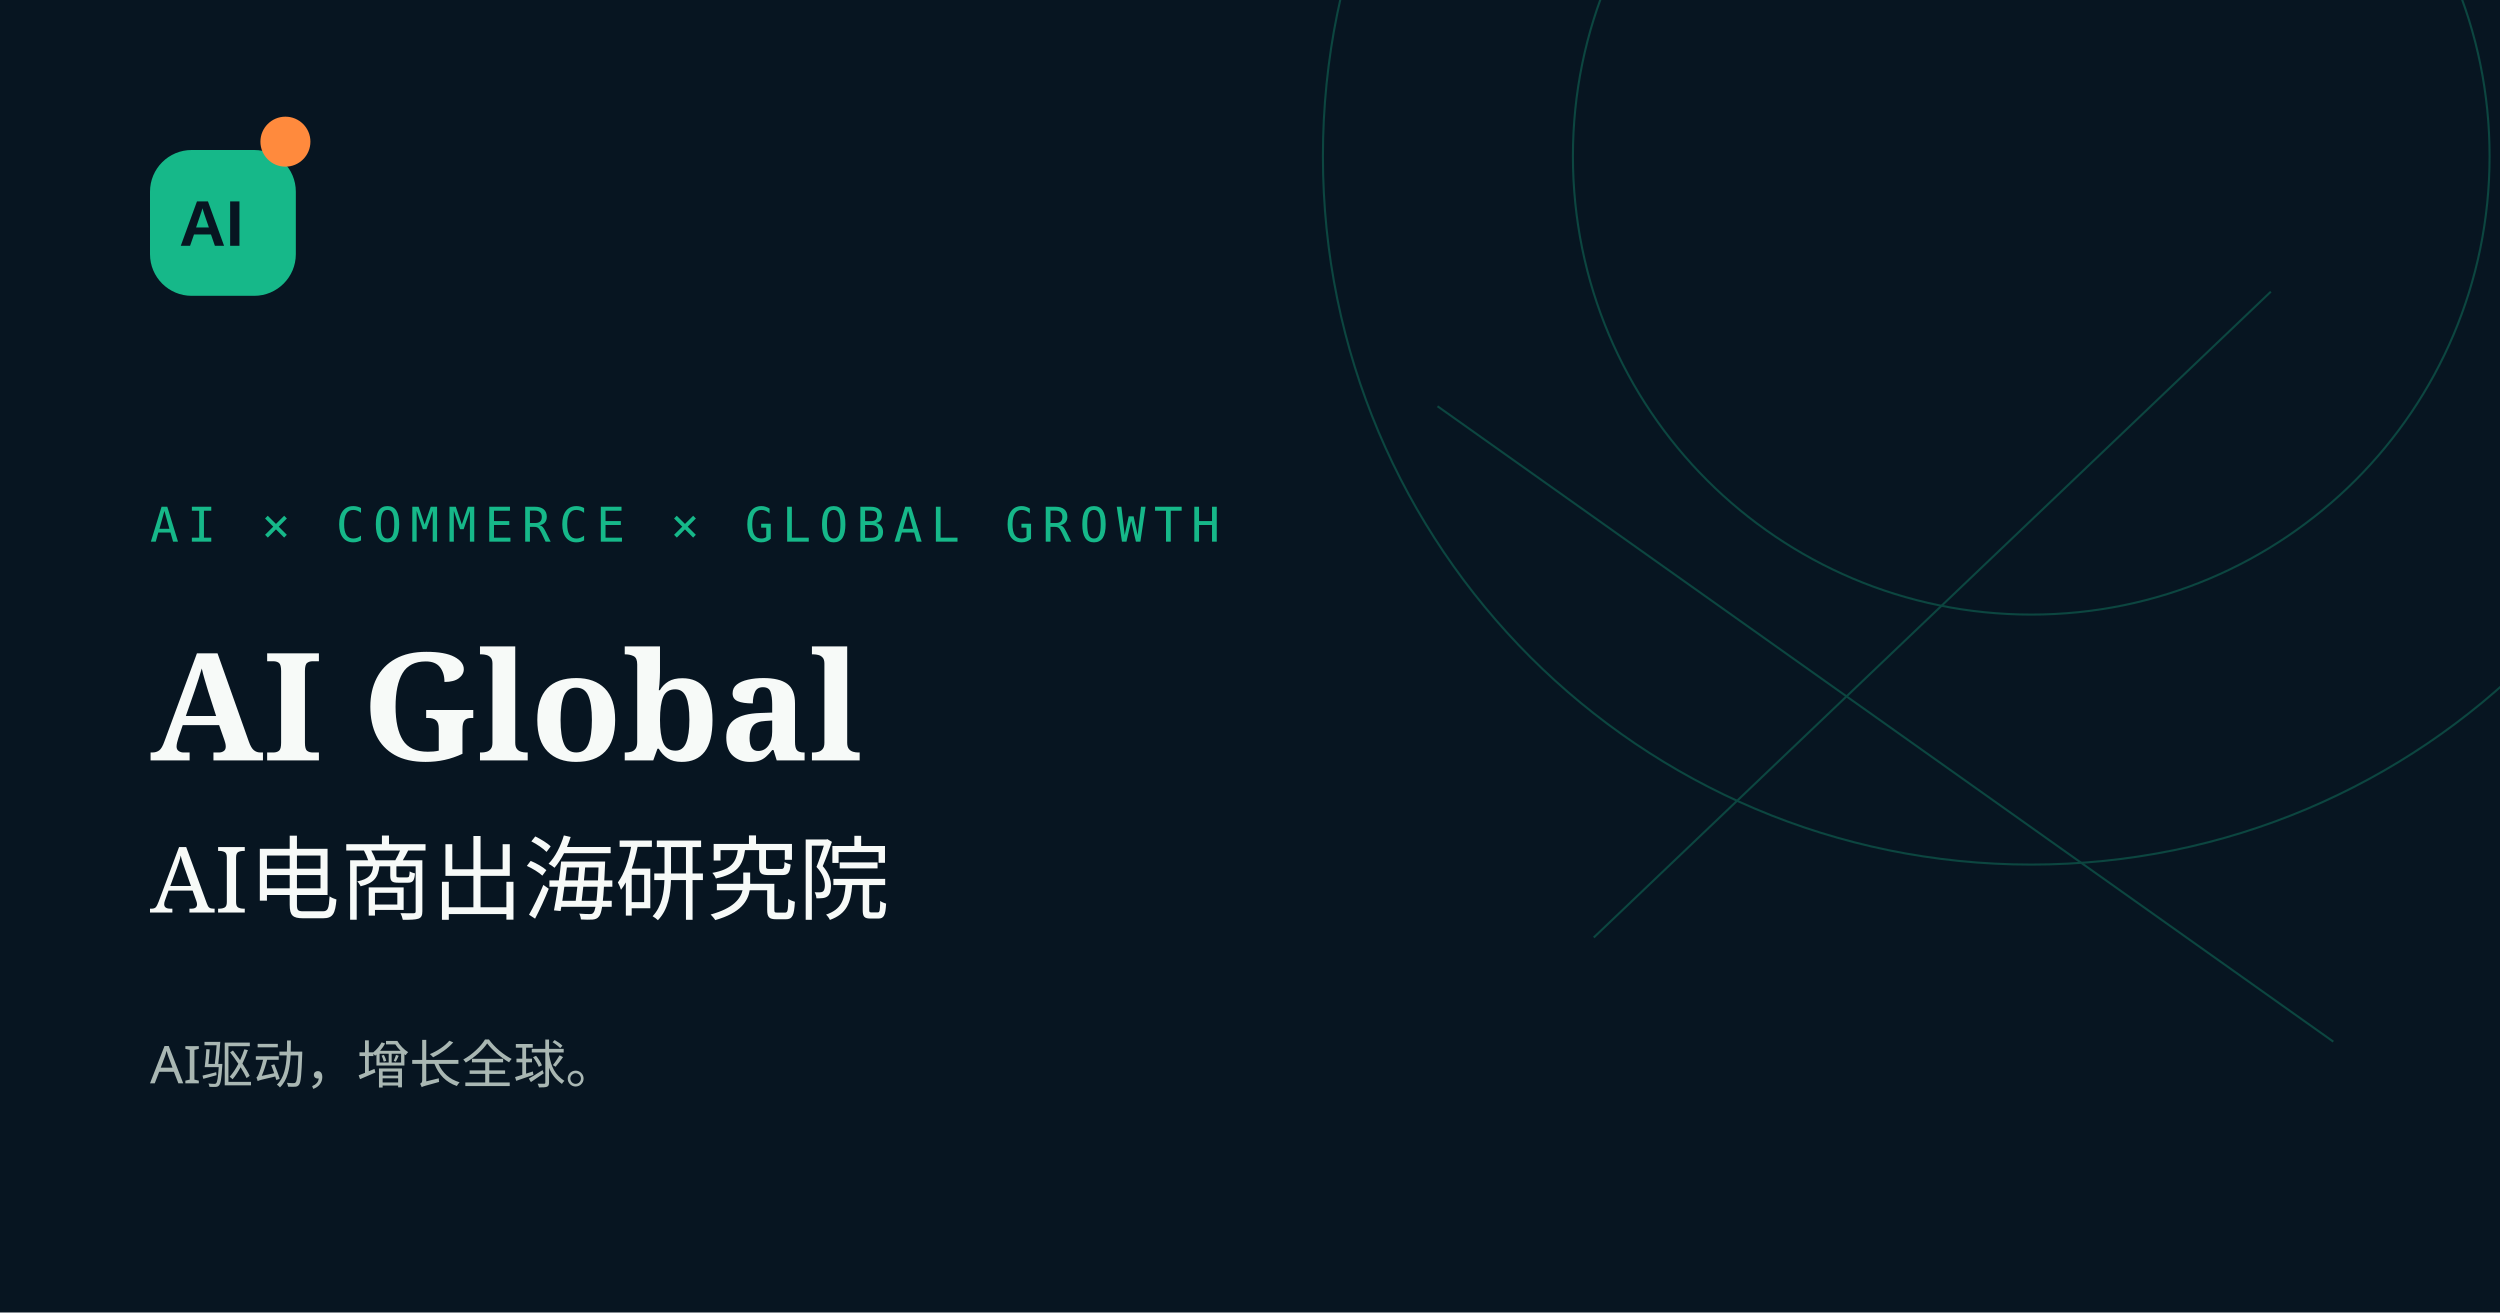
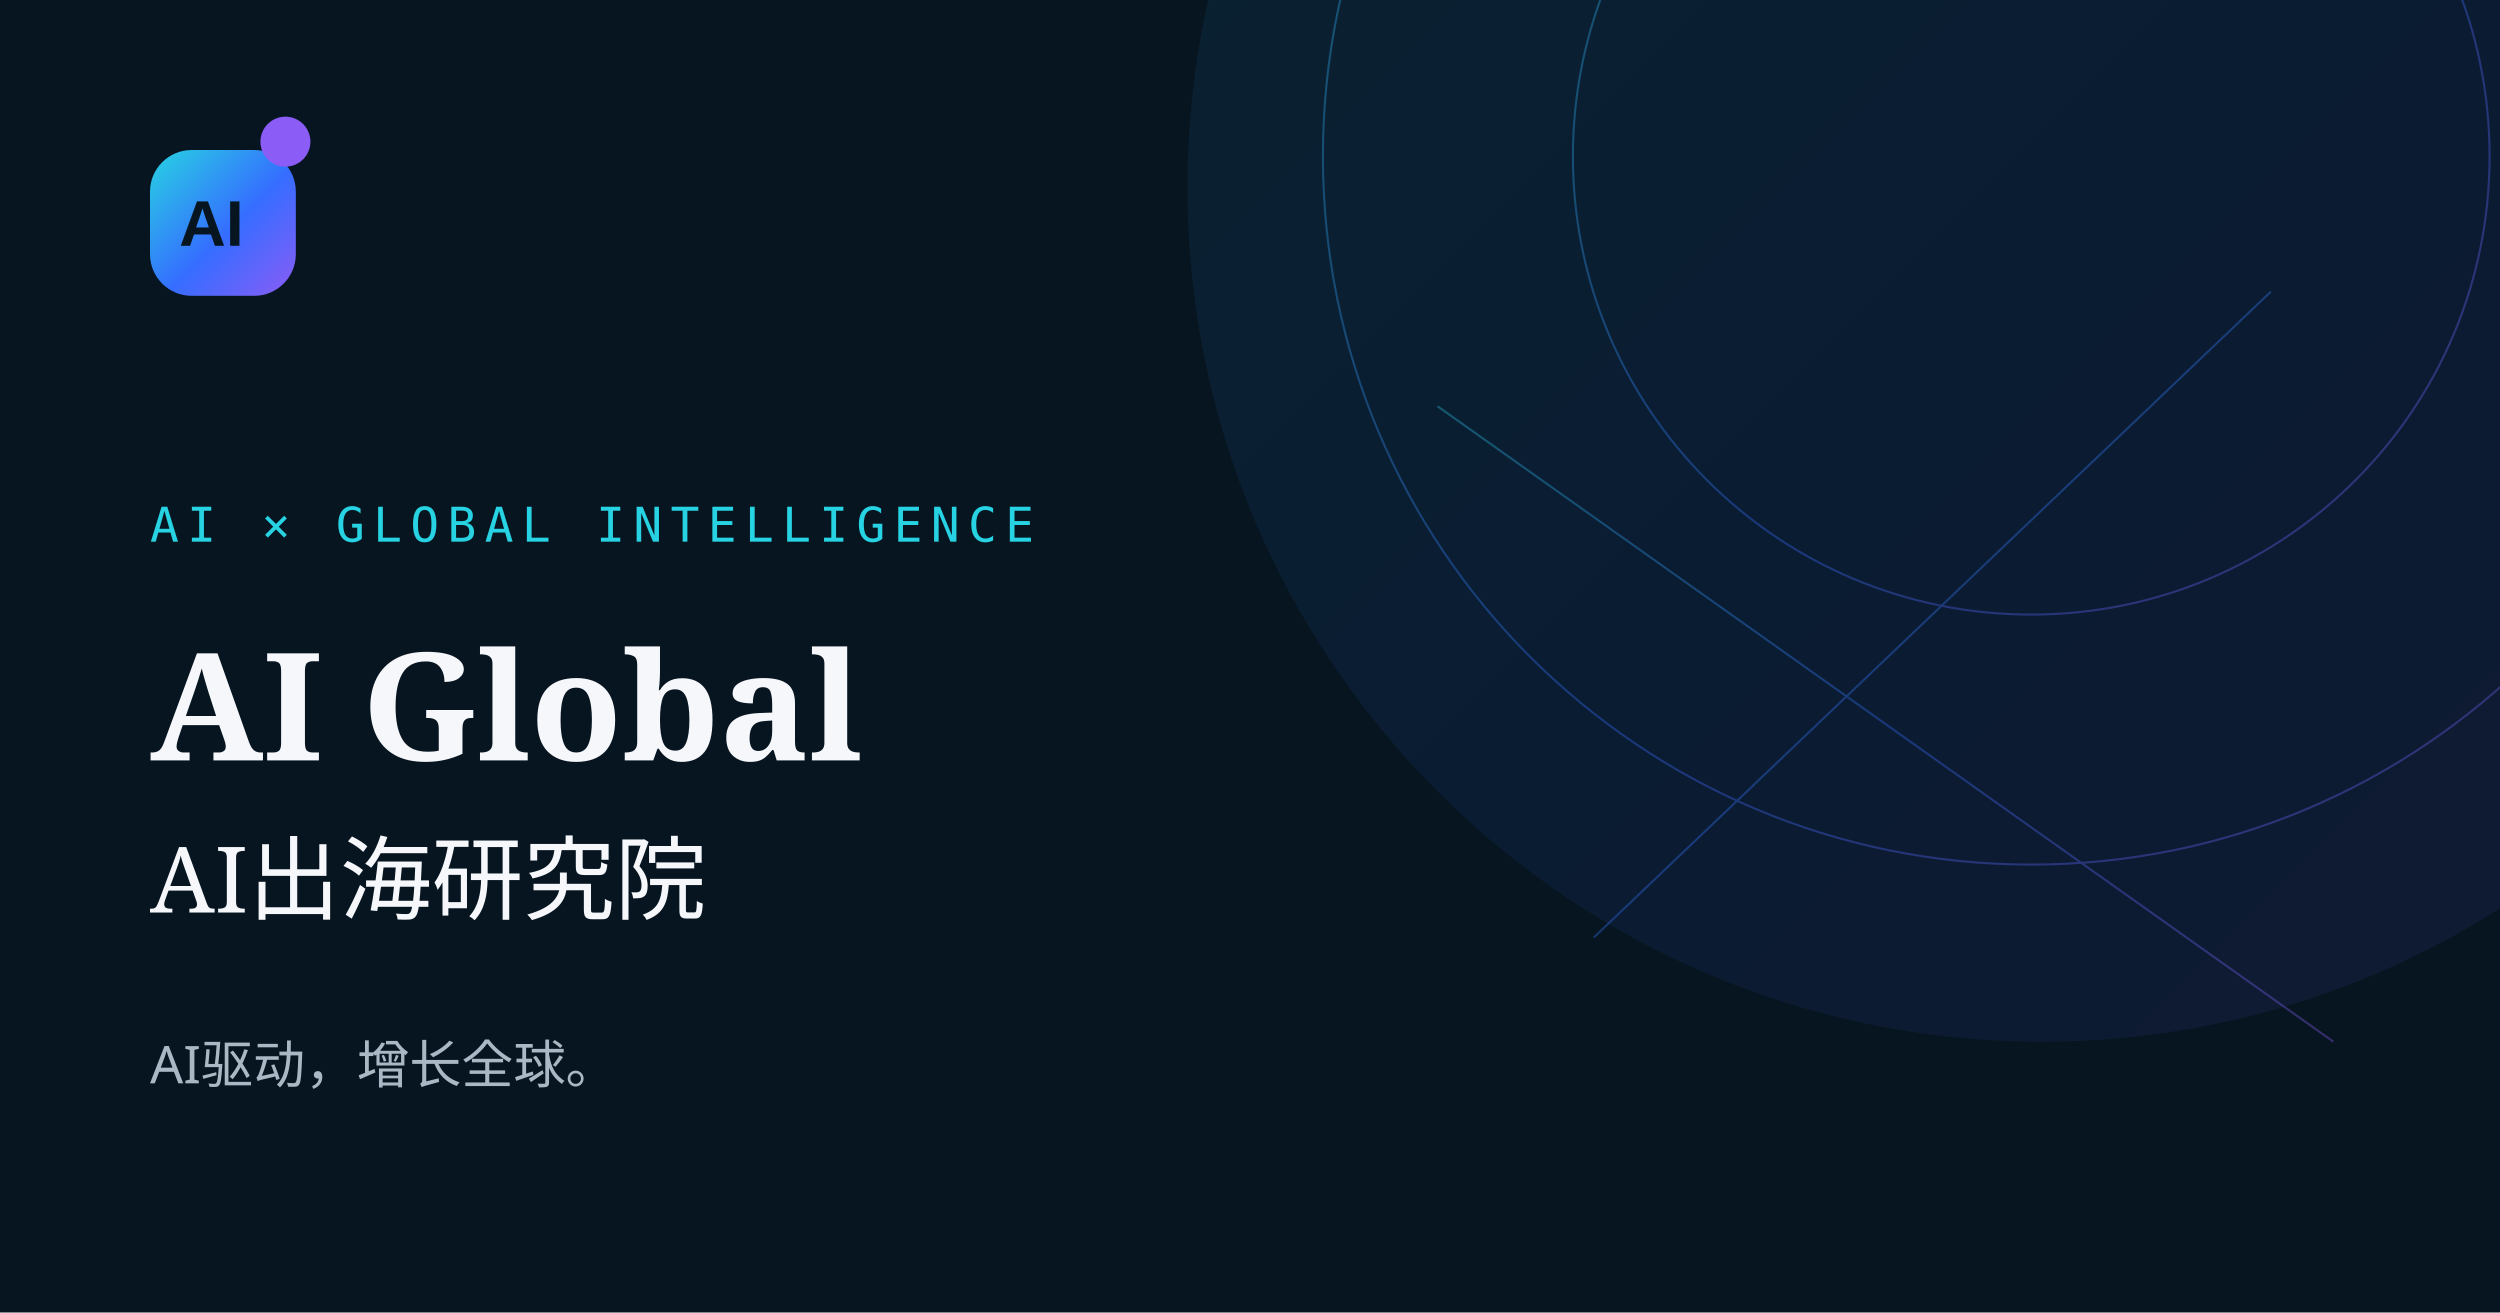
<svg xmlns="http://www.w3.org/2000/svg" width="1200" height="630" viewBox="0 0 1200 630">
+   <defs>
+     <linearGradient id="brand" x1="0" y1="0" x2="1" y2="1">
+       <stop stop-color="#27d3e2" />
+       <stop offset=".55" stop-color="#356dff" />
+       <stop offset="1" stop-color="#8b5cf6" />
+     </linearGradient>
+   </defs>
  <rect width="1200" height="630" fill="#071521" />
-   <g fill="none" stroke="#16b889" opacity=".3">
+   <circle cx="980" cy="90" r="410" fill="url(#brand)" opacity=".08" />
+   <g fill="none" stroke="url(#brand)" opacity=".35">
    <circle cx="975" cy="75" r="340" />
    <circle cx="975" cy="75" r="220" />
    <path d="M690 195 1120 500M765 450 1090 140" />
  </g>
-   <rect x="72" y="72" width="70" height="70" rx="20" fill="#16b889" />
+   <rect x="72" y="72" width="70" height="70" rx="20" fill="url(#brand)" />
  <text x="86" y="118" fill="#071521" font-size="31" font-weight="800" font-family="Arial">AI</text>
-   <circle cx="137" cy="68" r="12" fill="#ff8a3d" />
-   <text x="72" y="260" fill="#16b889" font-size="23" font-family="monospace" letter-spacing="4">AI × COMMERCE × GLOBAL GROWTH</text>
-   <text x="72" y="365" fill="#f7faf8" font-size="72" font-family="Georgia,serif" font-weight="700">AI Global</text>
-   <text x="72" y="438" fill="#f7faf8" font-size="44" font-family="serif">AI电商出海研究院</text>
-   <text x="72" y="520" fill="#a9b7b3" font-size="25" font-family="sans-serif">AI驱动，增长全球。</text>
+   <circle cx="137" cy="68" r="12" fill="#8b5cf6" />
+   <text x="72" y="260" fill="#27d3e2" font-size="23" font-family="monospace" letter-spacing="4">AI × GLOBAL INTELLIGENCE</text>
+   <text x="72" y="365" fill="#f5f7fb" font-size="72" font-family="Georgia,serif" font-weight="700">AI Global</text>
+   <text x="72" y="438" fill="#f5f7fb" font-size="44" font-family="serif">AI出海研究院</text>
+   <text x="72" y="520" fill="#aab7c4" font-size="25" font-family="sans-serif">AI驱动，增长全球。</text>
</svg>
